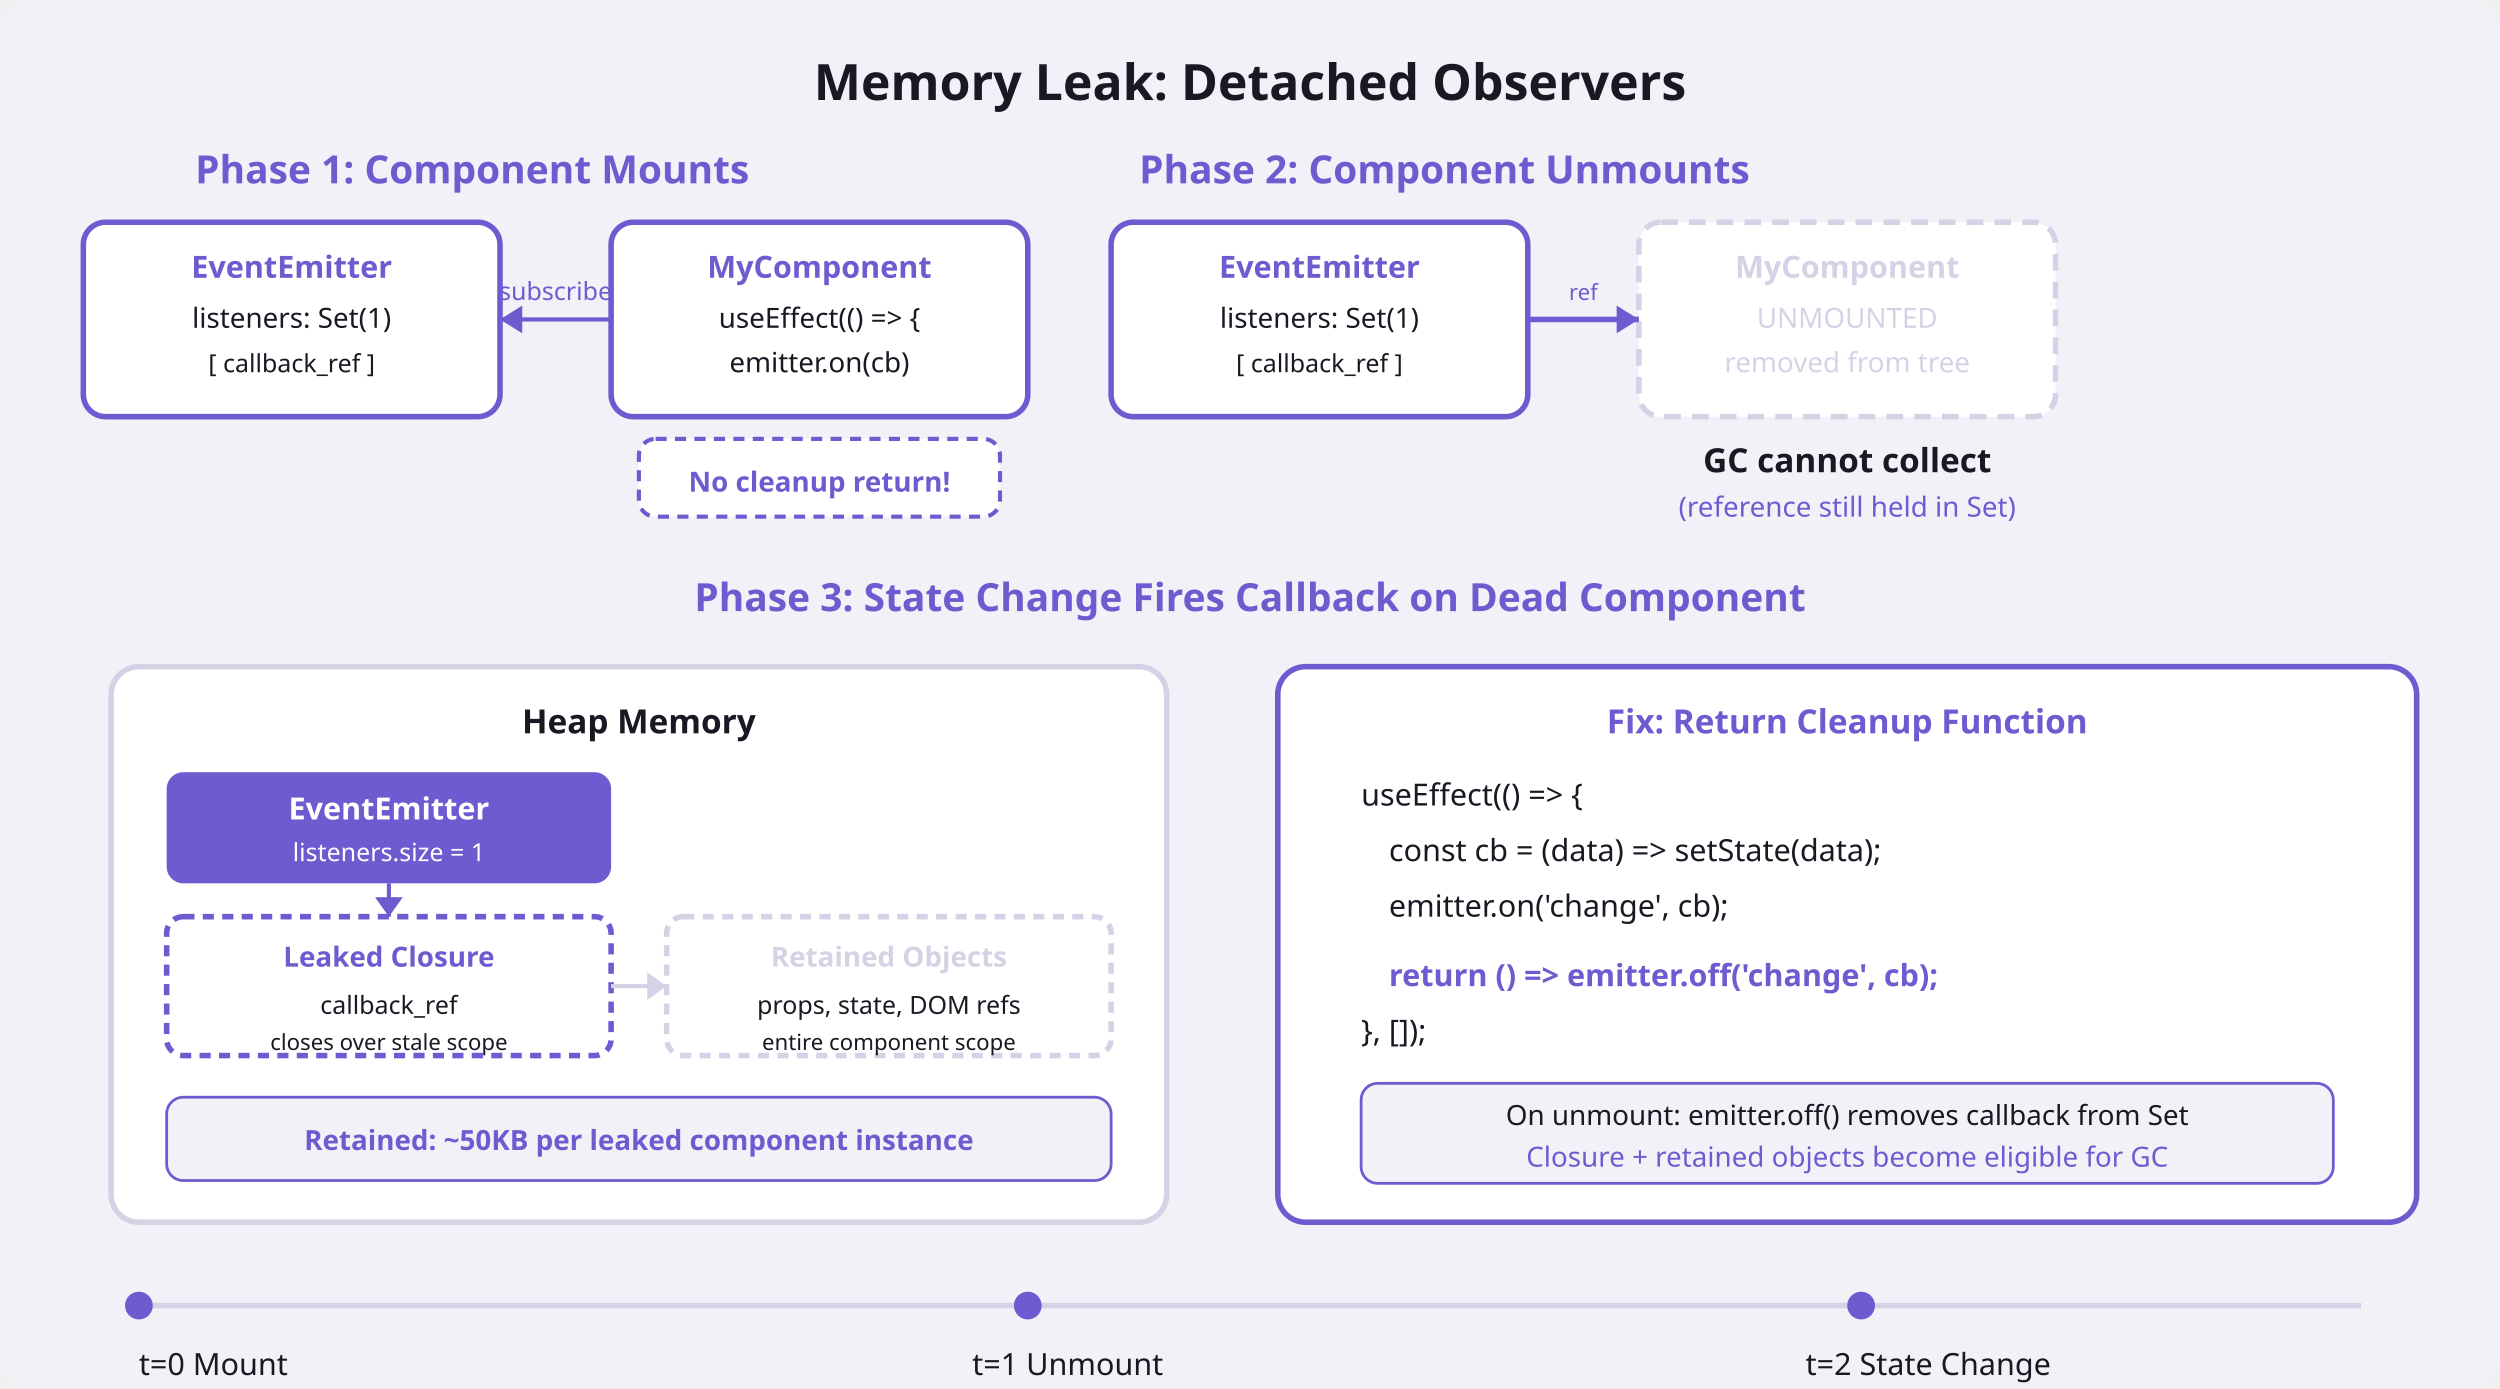
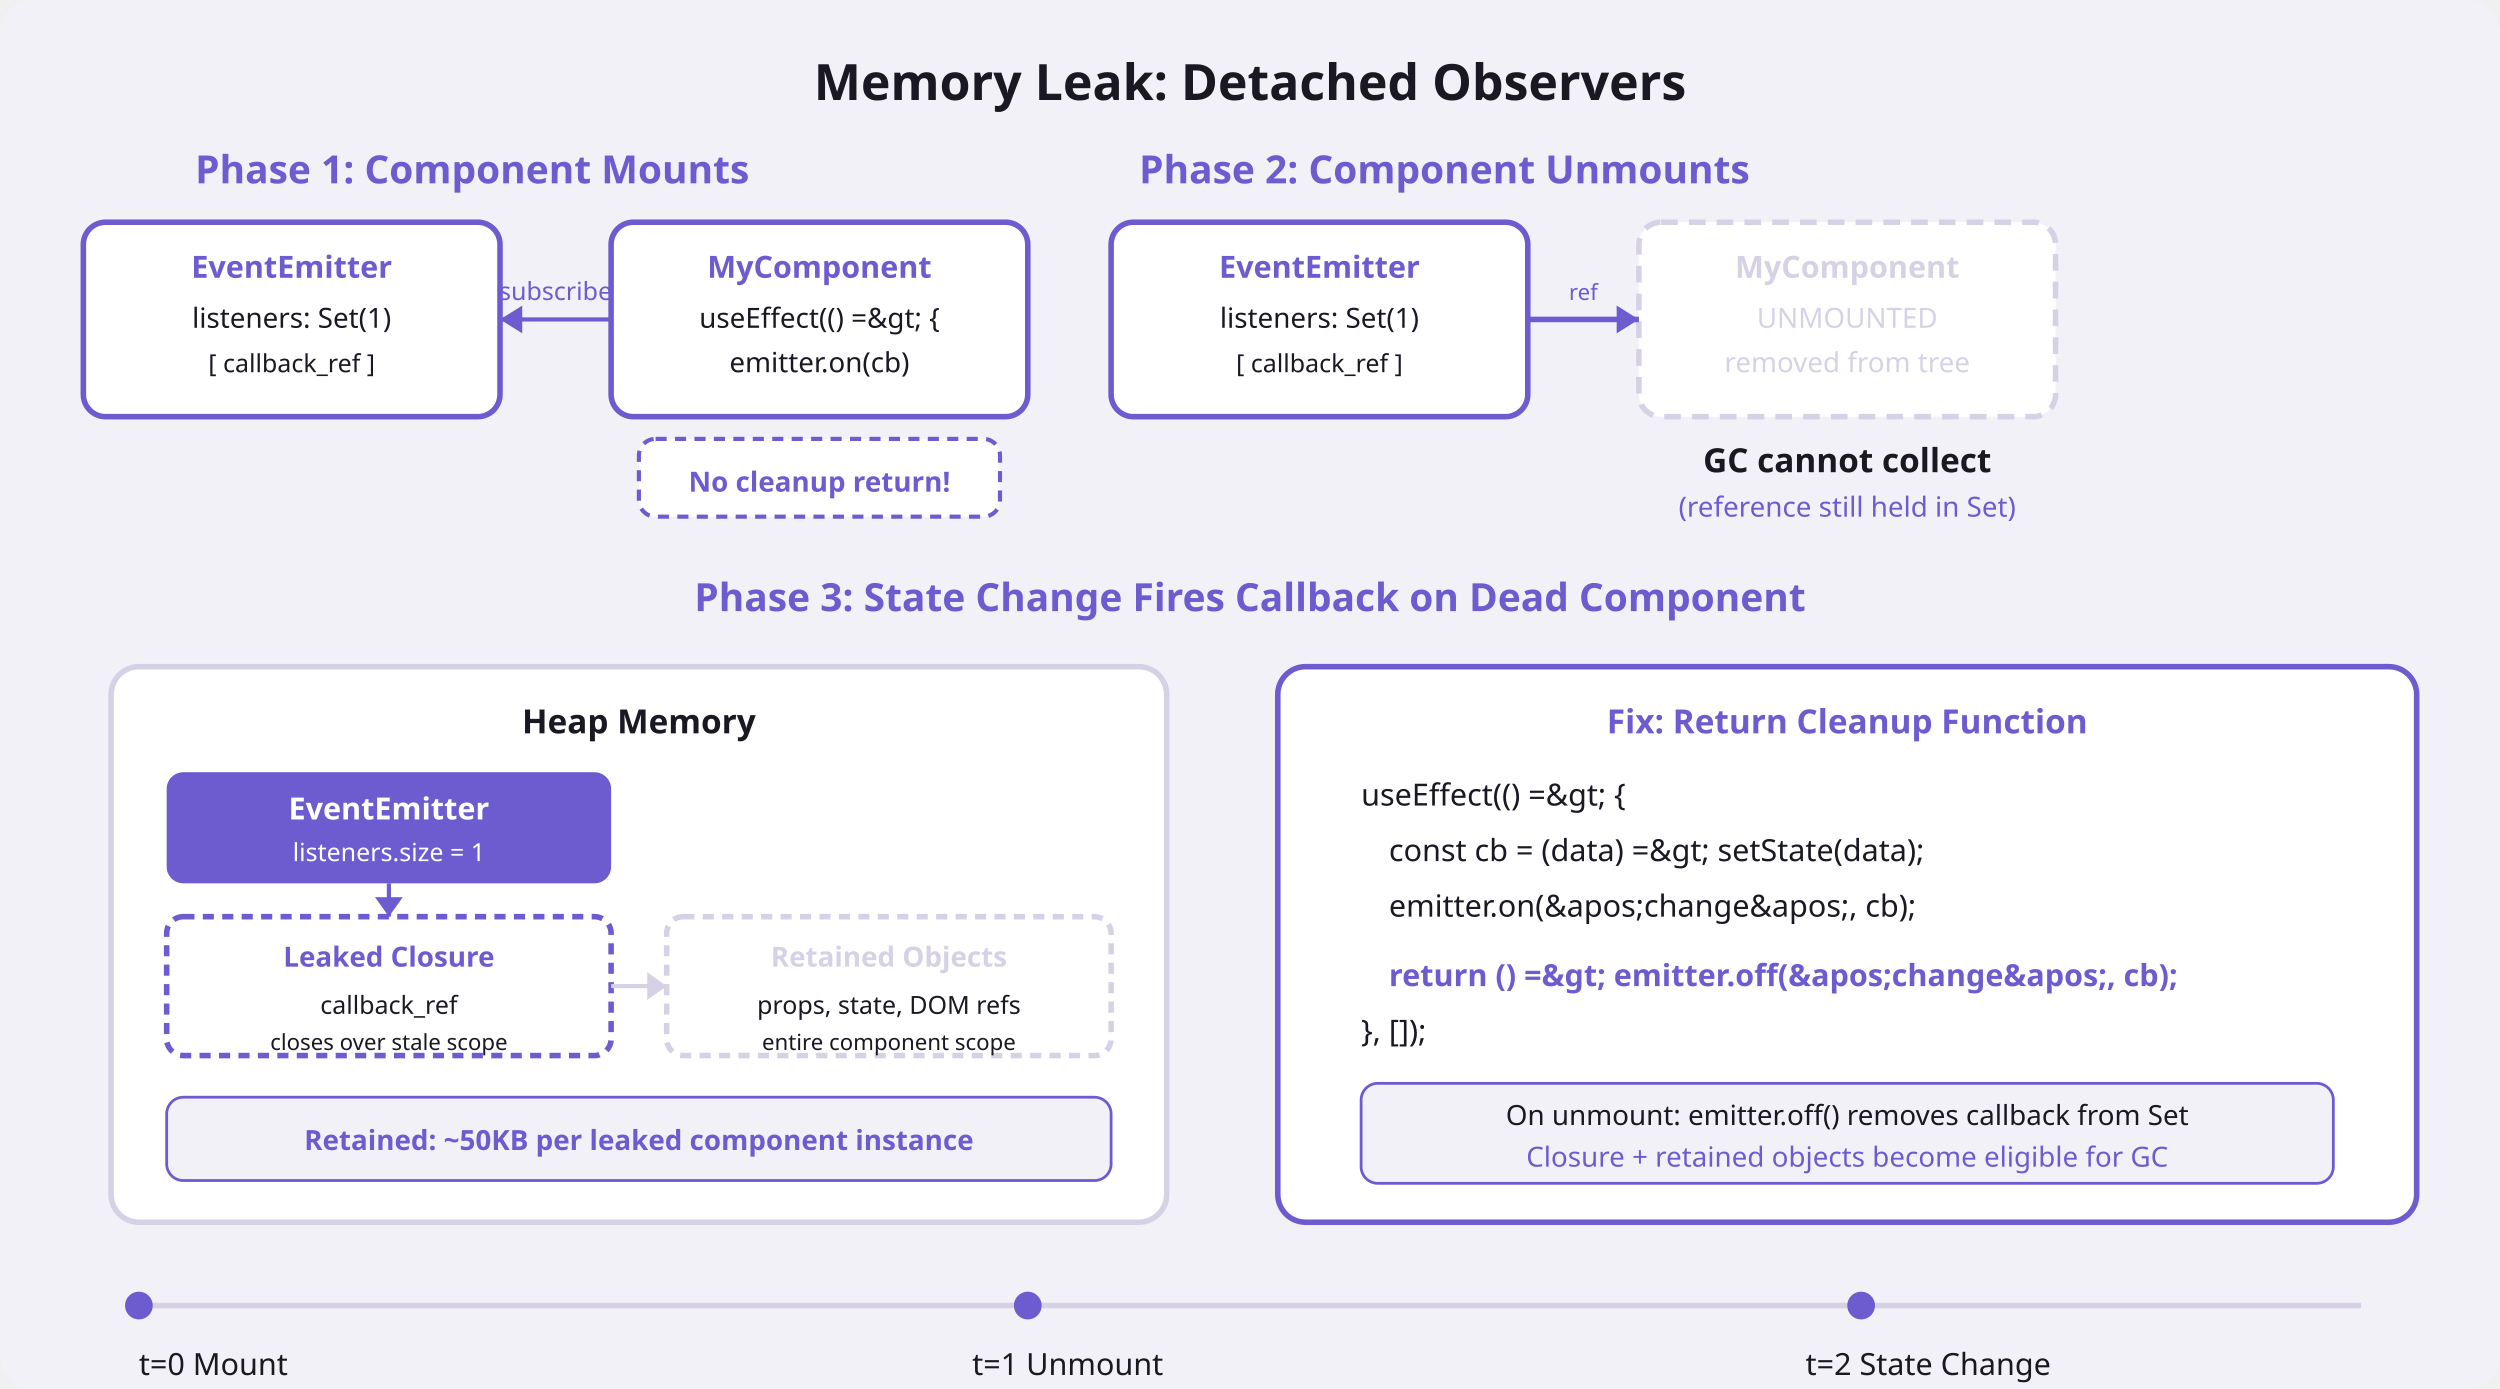
<svg xmlns="http://www.w3.org/2000/svg" viewBox="0 0 900 500" font-family="system-ui, sans-serif">
  <rect width="900" height="500" rx="12" fill="#f3f1f8" />
  <text x="450" y="36" text-anchor="middle" font-size="18" font-weight="bold" fill="#1a1822">Memory Leak: Detached Observers</text>
  <line x1="50" y1="470" x2="850" y2="470" stroke="#d7d1e6" stroke-width="2" />
  <text x="50" y="495" font-size="11" fill="#1a1822">t=0 Mount</text>
  <text x="350" y="495" font-size="11" fill="#1a1822">t=1 Unmount</text>
  <text x="650" y="495" font-size="11" fill="#1a1822">t=2 State Change</text>
  <circle cx="50" cy="470" r="5" fill="#6d5bd0" />
  <circle cx="370" cy="470" r="5" fill="#6d5bd0" />
  <circle cx="670" cy="470" r="5" fill="#6d5bd0" />
  <text x="170" y="66" text-anchor="middle" font-size="14" font-weight="bold" fill="#6d5bd0">Phase 1: Component Mounts</text>
  <rect x="30" y="80" width="150" height="70" rx="8" fill="#ffffff" stroke="#6d5bd0" stroke-width="2" />
  <text x="105" y="100" text-anchor="middle" font-size="11" font-weight="bold" fill="#6d5bd0">EventEmitter</text>
  <text x="105" y="118" text-anchor="middle" font-size="10" fill="#1a1822">listeners: Set(1)</text>
  <text x="105" y="134" text-anchor="middle" font-size="9" fill="#1a1822">[ callback_ref ]</text>
  <rect x="220" y="80" width="150" height="70" rx="8" fill="#ffffff" stroke="#6d5bd0" stroke-width="2" />
  <text x="295" y="100" text-anchor="middle" font-size="11" font-weight="bold" fill="#6d5bd0">MyComponent</text>
-   <text x="295" y="118" text-anchor="middle" font-size="10" fill="#1a1822">useEffect(() =&gt; {</text>
+   <text x="295" y="118" text-anchor="middle" font-size="10" fill="#1a1822">useEffect(() =&amp;gt; {</text>
  <text x="295" y="134" text-anchor="middle" font-size="10" fill="#1a1822">  emitter.on(cb)</text>
  <line x1="220" y1="115" x2="180" y2="115" stroke="#6d5bd0" stroke-width="1.5" />
  <polygon points="180,115 188,110 188,120" fill="#6d5bd0" />
  <text x="200" y="108" text-anchor="middle" font-size="9" fill="#6d5bd0">subscribe</text>
  <rect x="230" y="158" width="130" height="28" rx="6" fill="#ffffff" stroke="#6d5bd0" stroke-width="1.5" stroke-dasharray="4,3" />
  <text x="295" y="177" text-anchor="middle" font-size="10" font-weight="600" fill="#6d5bd0">No cleanup return!</text>
  <text x="520" y="66" text-anchor="middle" font-size="14" font-weight="bold" fill="#6d5bd0">Phase 2: Component Unmounts</text>
  <rect x="400" y="80" width="150" height="70" rx="8" fill="#ffffff" stroke="#6d5bd0" stroke-width="2" />
  <text x="475" y="100" text-anchor="middle" font-size="11" font-weight="bold" fill="#6d5bd0">EventEmitter</text>
  <text x="475" y="118" text-anchor="middle" font-size="10" fill="#1a1822">listeners: Set(1)</text>
  <text x="475" y="134" text-anchor="middle" font-size="9" fill="#1a1822">[ callback_ref ]</text>
  <rect x="590" y="80" width="150" height="70" rx="8" fill="#ffffff" stroke="#d7d1e6" stroke-width="2" stroke-dasharray="6,4" />
  <text x="665" y="100" text-anchor="middle" font-size="11" font-weight="bold" fill="#d7d1e6">MyComponent</text>
  <text x="665" y="118" text-anchor="middle" font-size="10" fill="#d7d1e6">UNMOUNTED</text>
  <text x="665" y="134" text-anchor="middle" font-size="10" fill="#d7d1e6">removed from tree</text>
  <line x1="550" y1="115" x2="590" y2="115" stroke="#6d5bd0" stroke-width="2" />
  <polygon points="590,115 582,110 582,120" fill="#6d5bd0" />
  <text x="570" y="108" text-anchor="middle" font-size="8" fill="#6d5bd0">ref</text>
  <text x="665" y="170" text-anchor="middle" font-size="12" font-weight="bold" fill="#1a1822">GC cannot collect</text>
  <text x="665" y="186" text-anchor="middle" font-size="10" fill="#6d5bd0">(reference still held in Set)</text>
  <text x="450" y="220" text-anchor="middle" font-size="14" font-weight="bold" fill="#6d5bd0">Phase 3: State Change Fires Callback on Dead Component</text>
  <rect x="40" y="240" width="380" height="200" rx="10" fill="#ffffff" stroke="#d7d1e6" stroke-width="2" />
  <text x="230" y="264" text-anchor="middle" font-size="12" font-weight="bold" fill="#1a1822">Heap Memory</text>
  <rect x="60" y="278" width="160" height="40" rx="6" fill="#6d5bd0" />
  <text x="140" y="295" text-anchor="middle" font-size="11" font-weight="600" fill="#ffffff">EventEmitter</text>
  <text x="140" y="310" text-anchor="middle" font-size="9" fill="#ffffff">listeners.size = 1</text>
  <rect x="60" y="330" width="160" height="50" rx="6" fill="#ffffff" stroke="#6d5bd0" stroke-width="2" stroke-dasharray="4,3" />
  <text x="140" y="348" text-anchor="middle" font-size="10" font-weight="600" fill="#6d5bd0">Leaked Closure</text>
  <text x="140" y="365" text-anchor="middle" font-size="9" fill="#1a1822">callback_ref</text>
  <text x="140" y="378" text-anchor="middle" font-size="8" fill="#1a1822">closes over stale scope</text>
  <rect x="240" y="330" width="160" height="50" rx="6" fill="#ffffff" stroke="#d7d1e6" stroke-width="2" stroke-dasharray="4,3" />
  <text x="320" y="348" text-anchor="middle" font-size="10" font-weight="600" fill="#d7d1e6">Retained Objects</text>
  <text x="320" y="365" text-anchor="middle" font-size="9" fill="#1a1822">props, state, DOM refs</text>
  <text x="320" y="378" text-anchor="middle" font-size="8" fill="#1a1822">entire component scope</text>
  <line x1="140" y1="318" x2="140" y2="330" stroke="#6d5bd0" stroke-width="1.5" />
  <polygon points="140,330 135,323 145,323" fill="#6d5bd0" />
  <line x1="220" y1="355" x2="240" y2="355" stroke="#d7d1e6" stroke-width="1.5" />
  <polygon points="240,355 233,350 233,360" fill="#d7d1e6" />
  <rect x="60" y="395" width="340" height="30" rx="6" fill="#f3f1f8" stroke="#6d5bd0" stroke-width="1" />
  <text x="230" y="414" text-anchor="middle" font-size="10" font-weight="600" fill="#6d5bd0">Retained: ~50KB per leaked component instance</text>
  <rect x="460" y="240" width="410" height="200" rx="10" fill="#ffffff" stroke="#6d5bd0" stroke-width="2" />
  <text x="665" y="264" text-anchor="middle" font-size="12" font-weight="bold" fill="#6d5bd0">Fix: Return Cleanup Function</text>
-   <text x="490" y="290" font-size="11" fill="#1a1822">useEffect(() =&gt; {</text>
-   <text x="500" y="310" font-size="11" fill="#1a1822">  const cb = (data) =&gt; setState(data);</text>
-   <text x="500" y="330" font-size="11" fill="#1a1822">  emitter.on('change', cb);</text>
-   <text x="500" y="355" font-size="11" font-weight="bold" fill="#6d5bd0">  return () =&gt; emitter.off('change', cb);</text>
+   <text x="490" y="290" font-size="11" fill="#1a1822">useEffect(() =&amp;gt; {</text>
+   <text x="500" y="310" font-size="11" fill="#1a1822">  const cb = (data) =&amp;gt; setState(data);</text>
+   <text x="500" y="330" font-size="11" fill="#1a1822">  emitter.on(&amp;apos;change&amp;apos;, cb);</text>
+   <text x="500" y="355" font-size="11" font-weight="bold" fill="#6d5bd0">  return () =&amp;gt; emitter.off(&amp;apos;change&amp;apos;, cb);</text>
  <text x="490" y="375" font-size="11" fill="#1a1822">}, []);</text>
  <rect x="490" y="390" width="350" height="36" rx="6" fill="#f3f1f8" stroke="#6d5bd0" stroke-width="1" />
  <text x="665" y="405" text-anchor="middle" font-size="10" fill="#1a1822">On unmount: emitter.off() removes callback from Set</text>
  <text x="665" y="420" text-anchor="middle" font-size="10" fill="#6d5bd0">Closure + retained objects become eligible for GC</text>
</svg>
